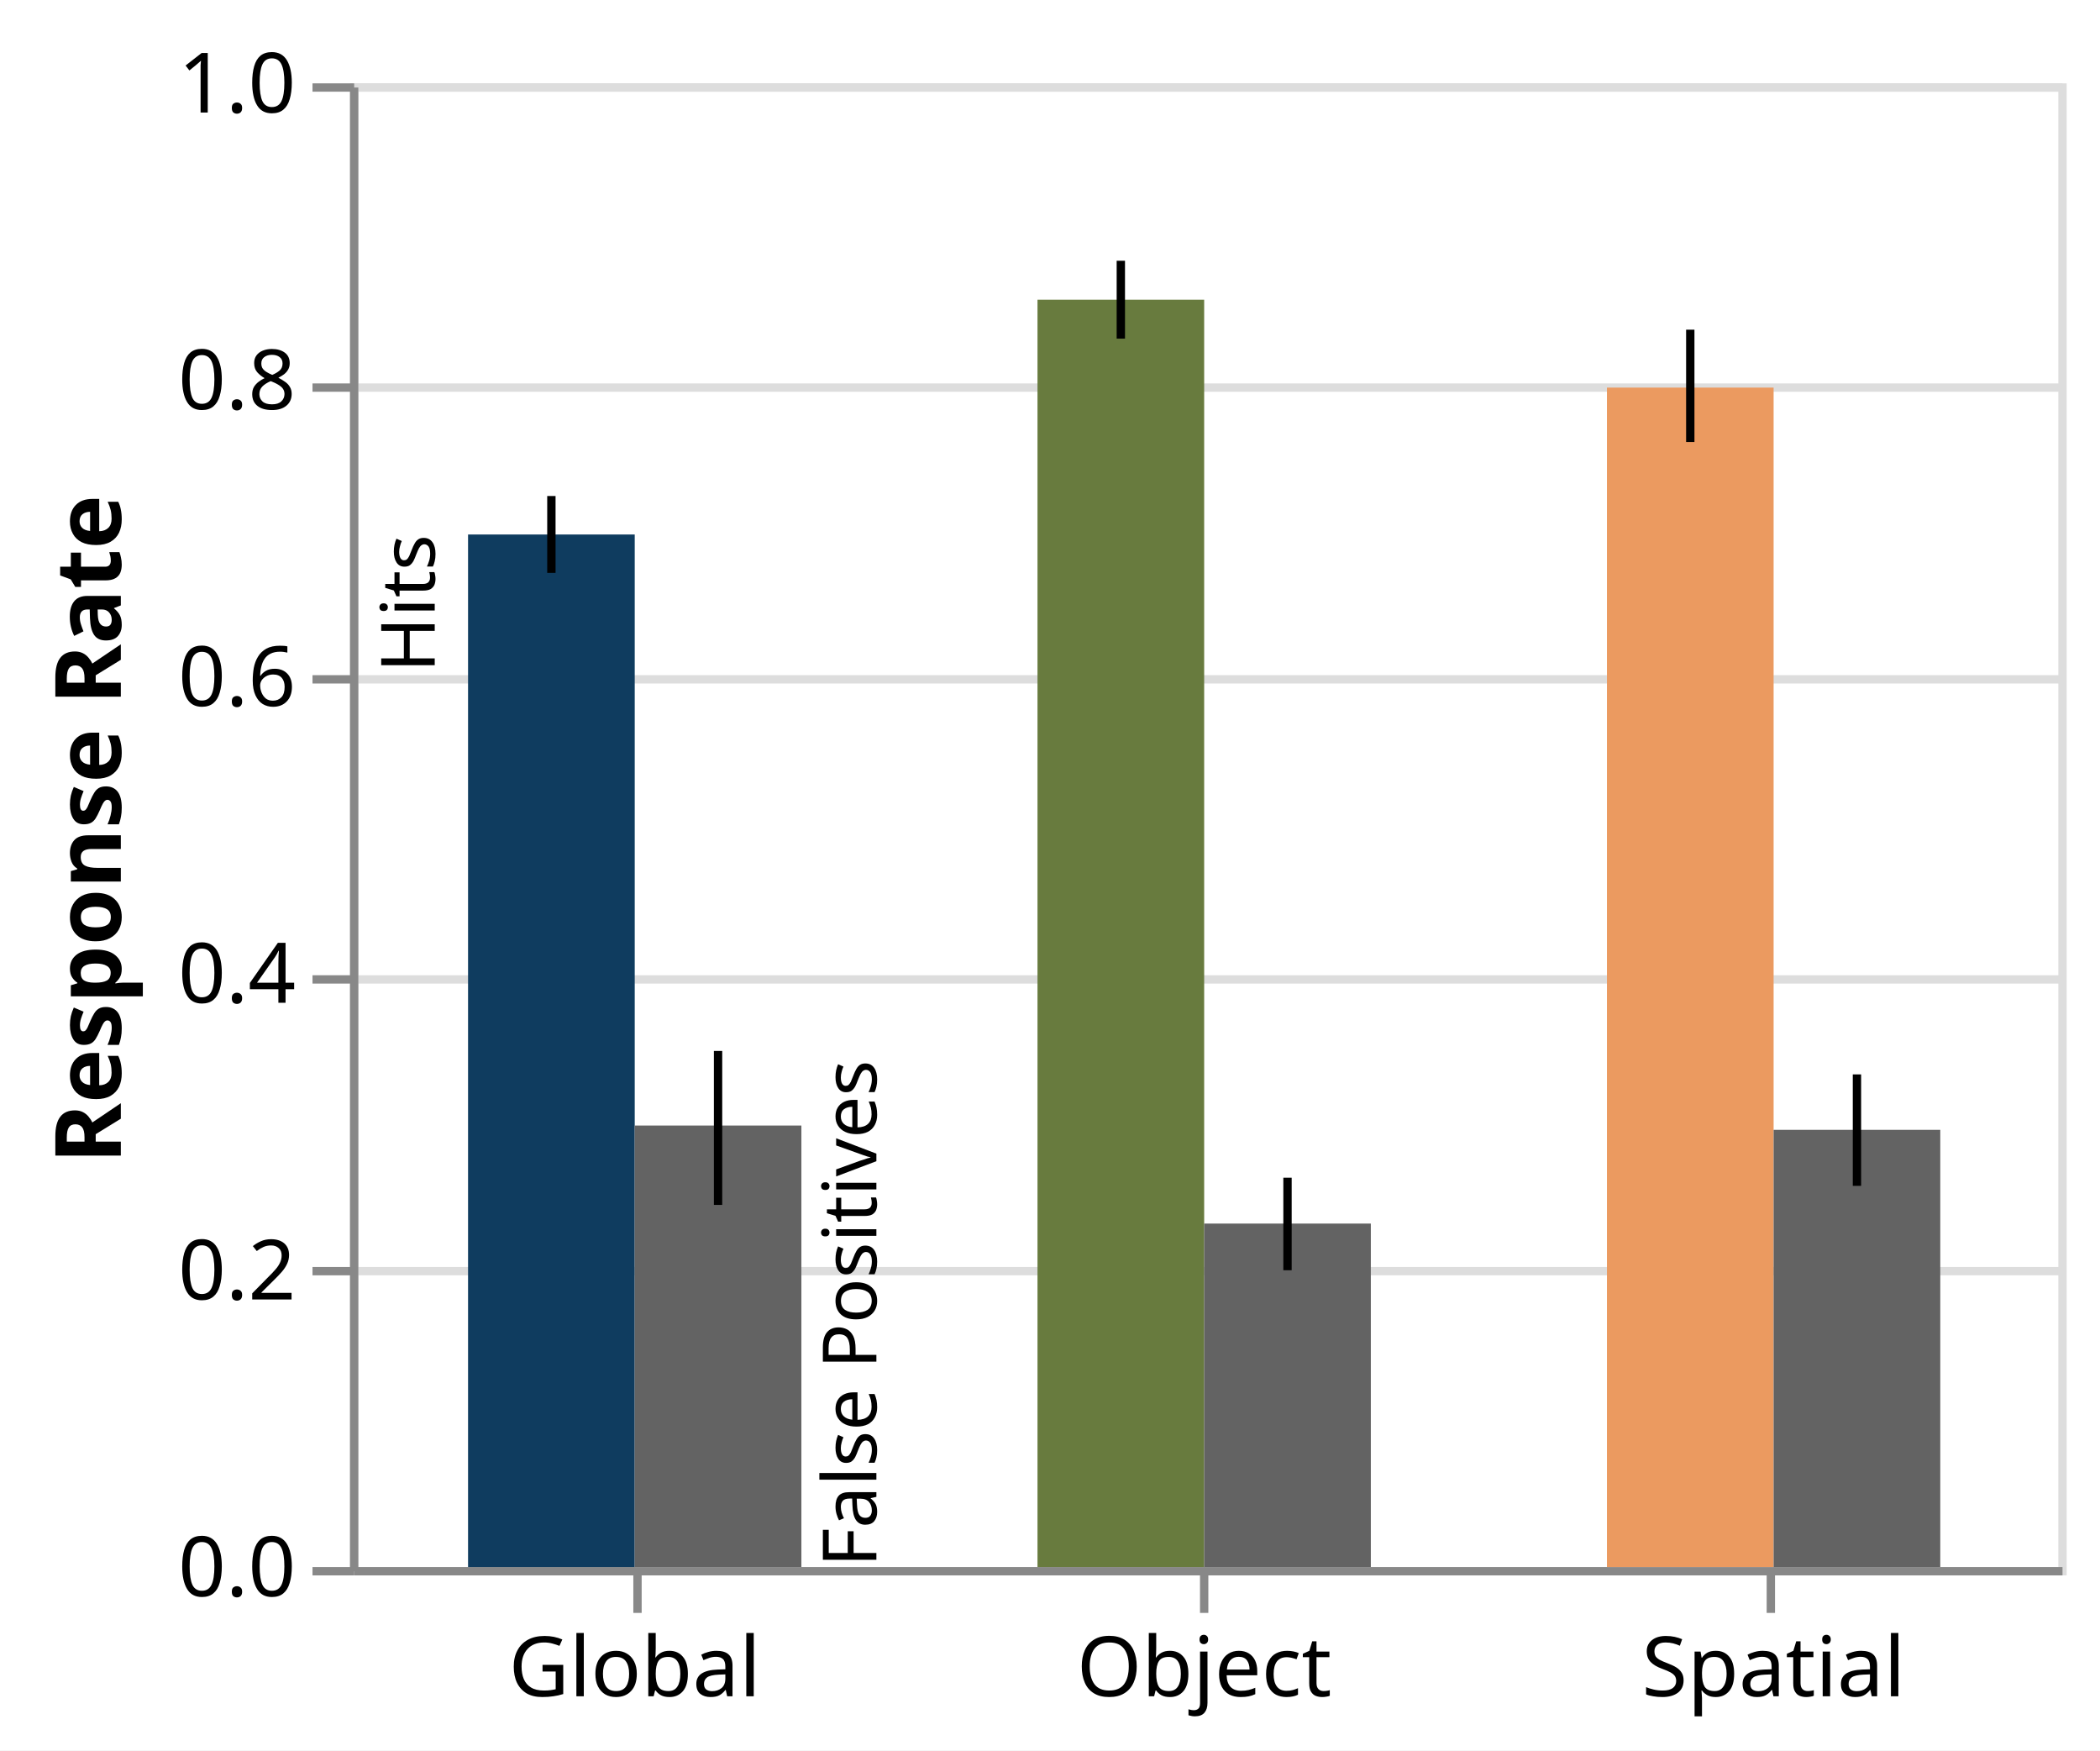
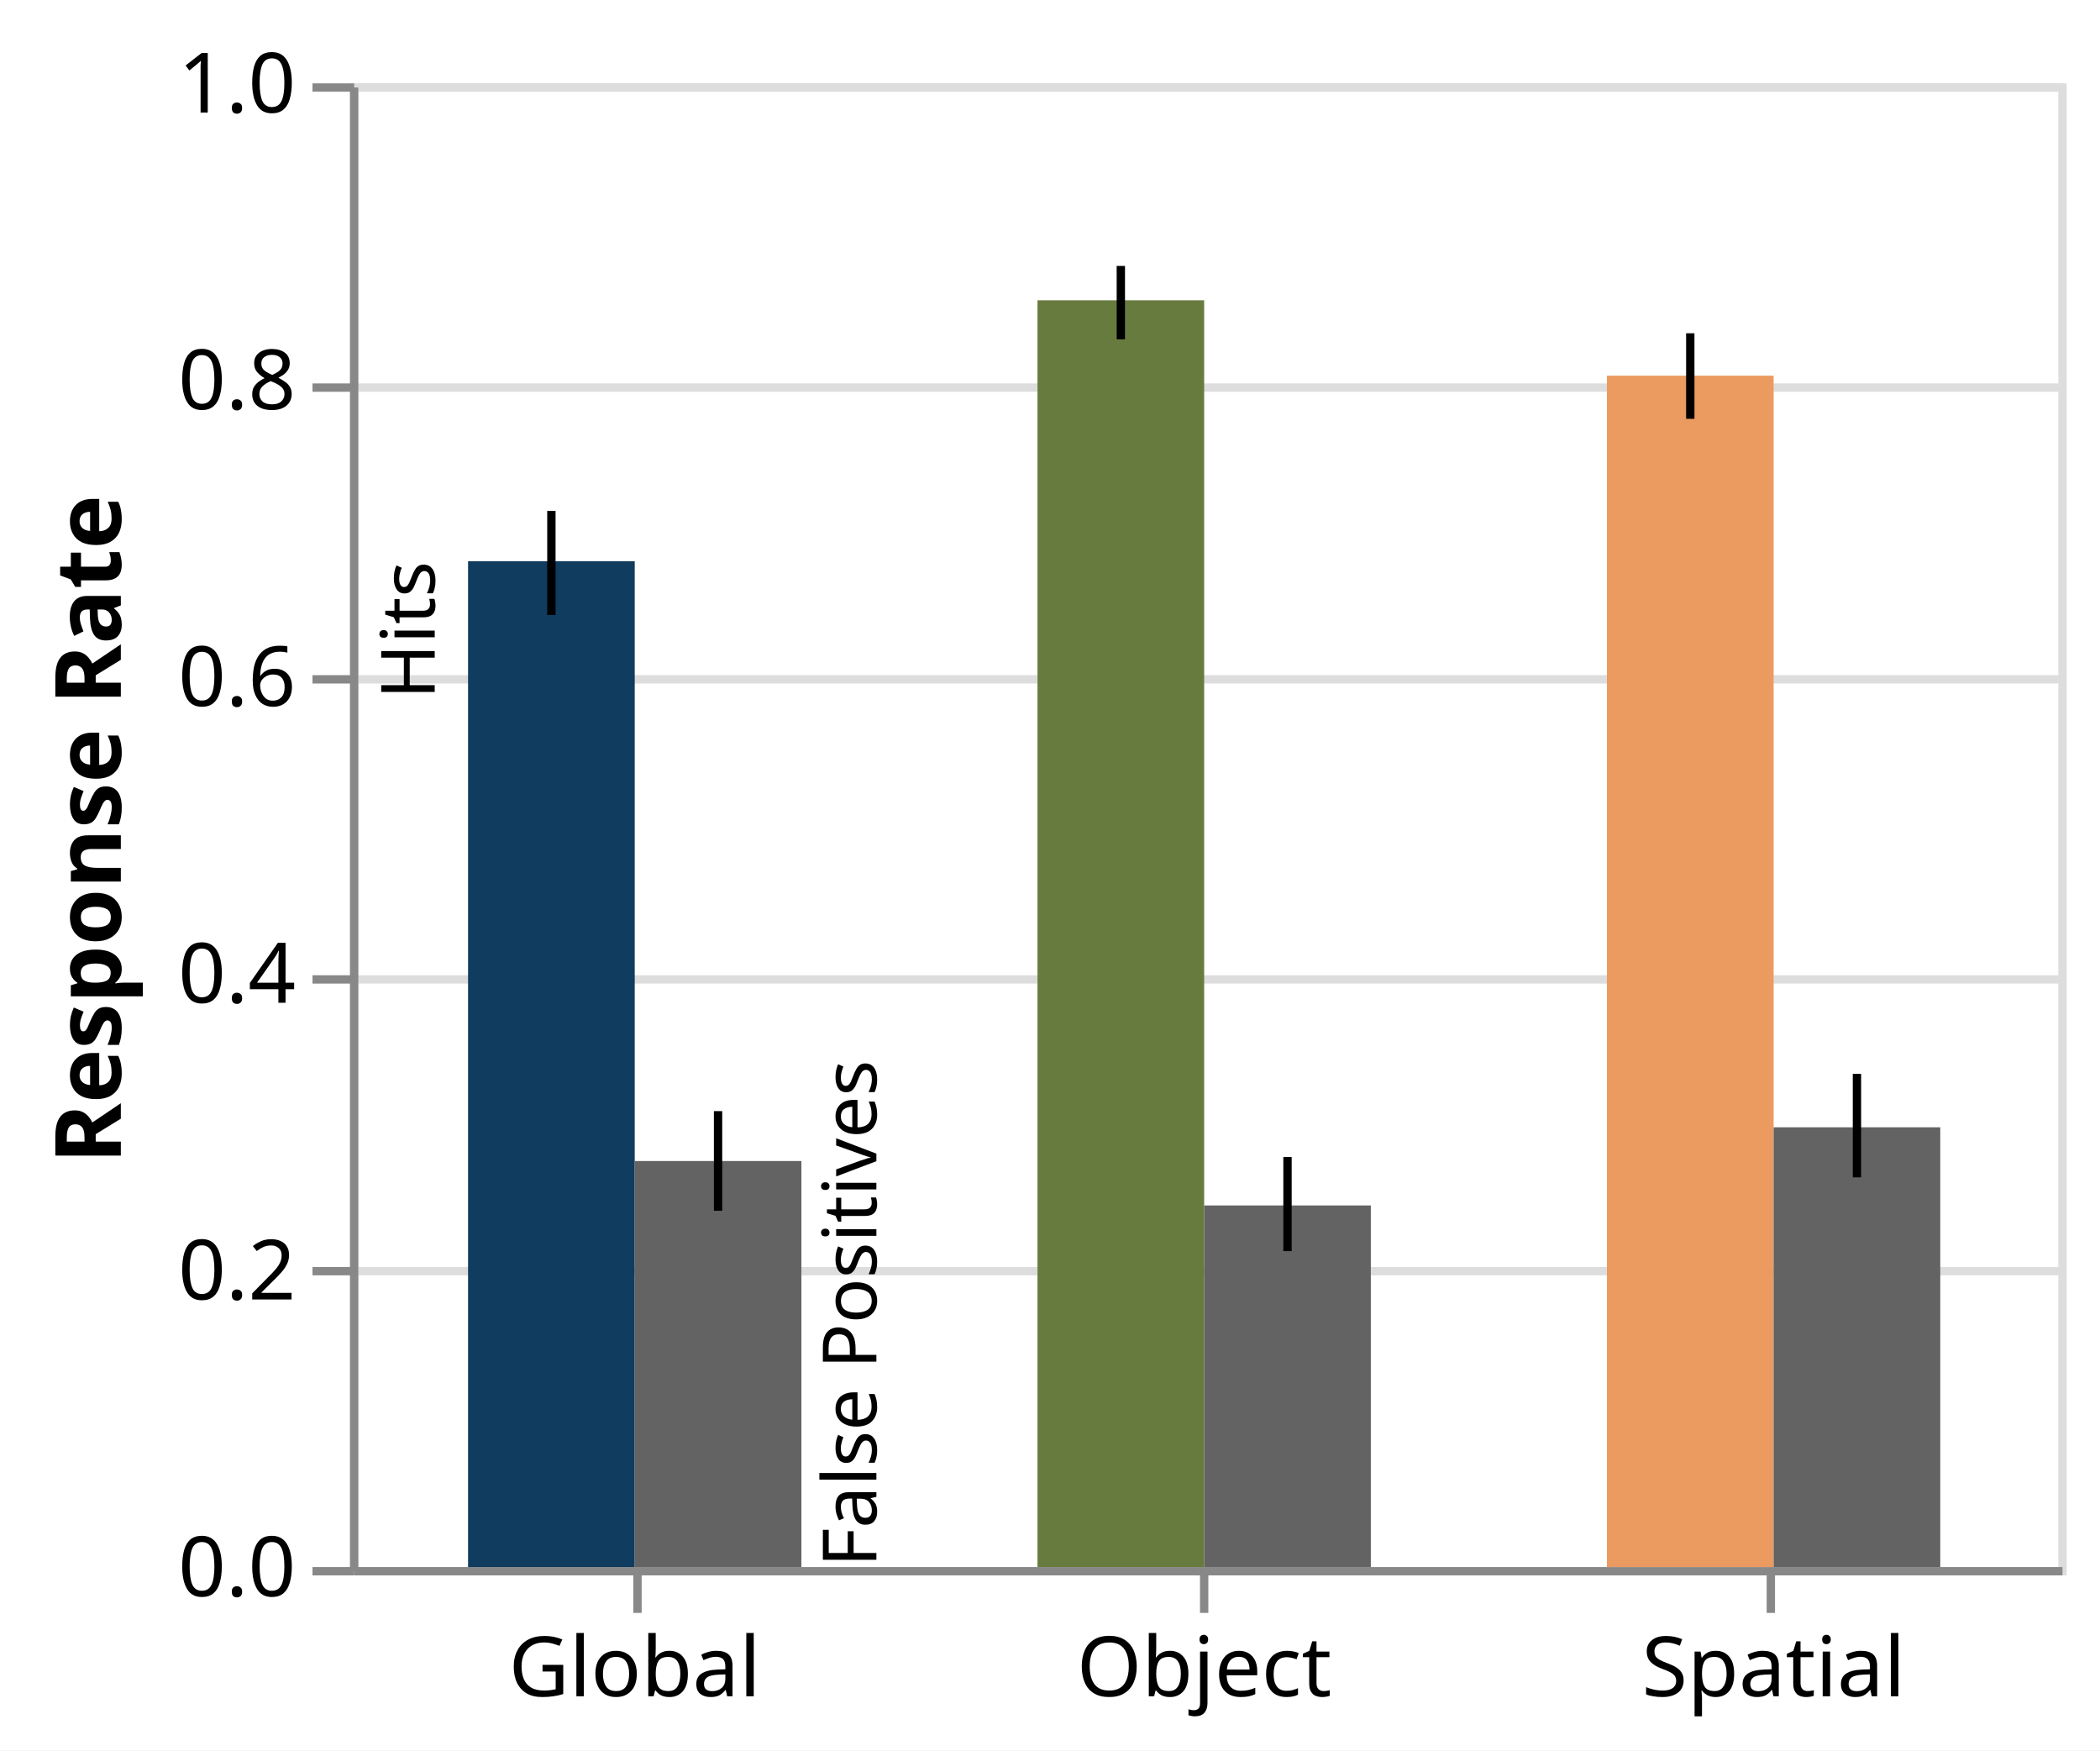
<svg xmlns="http://www.w3.org/2000/svg" class="marks" width="252" height="210" viewBox="0 0 252 210" version="1.1">
  <rect width="252" height="210" fill="white" />
  <g fill="none" stroke-miterlimit="10" transform="translate(42,10)">
    <g class="mark-group role-frame root" role="graphics-object" aria-roledescription="group mark container">
      <g transform="translate(0,0)">
        <path class="background" aria-hidden="true" d="M0.5,0.5h205v178h-205Z" stroke="#ddd" />
        <g>
          <g class="mark-group role-axis" aria-hidden="true">
            <g transform="translate(0.5,0.5)">
              <path class="background" aria-hidden="true" d="M0,0h0v0h0Z" pointer-events="none" />
              <g>
                <g class="mark-rule role-axis-grid" pointer-events="none">
                  <line transform="translate(0,178)" x2="205" y2="0" stroke="#ddd" stroke-width="1" opacity="1" />
                  <line transform="translate(0,142)" x2="205" y2="0" stroke="#ddd" stroke-width="1" opacity="1" />
                  <line transform="translate(0,107)" x2="205" y2="0" stroke="#ddd" stroke-width="1" opacity="1" />
                  <line transform="translate(0,71)" x2="205" y2="0" stroke="#ddd" stroke-width="1" opacity="1" />
                  <line transform="translate(0,36)" x2="205" y2="0" stroke="#ddd" stroke-width="1" opacity="1" />
                  <line transform="translate(0,0)" x2="205" y2="0" stroke="#ddd" stroke-width="1" opacity="1" />
                </g>
              </g>
              <path class="foreground" aria-hidden="true" d="" pointer-events="none" display="none" />
            </g>
          </g>
          <g class="mark-group role-axis" role="graphics-symbol" aria-roledescription="axis" aria-label="X-axis for a discrete scale with 3 values: global, object, spatial">
            <g transform="translate(0.5,178.5)">
              <path class="background" aria-hidden="true" d="M0,0h0v0h0Z" pointer-events="none" />
              <g>
                <g class="mark-rule role-axis-tick" pointer-events="none">
                  <line transform="translate(34,0)" x2="0" y2="5" stroke="#888" stroke-width="1" opacity="1" />
                  <line transform="translate(102,0)" x2="0" y2="5" stroke="#888" stroke-width="1" opacity="1" />
                  <line transform="translate(170,0)" x2="0" y2="5" stroke="#888" stroke-width="1" opacity="1" />
                </g>
                <g class="mark-text role-axis-label" pointer-events="none">
                  <text text-anchor="middle" transform="translate(33.66667,15)" font-family="sans-serif" font-size="10px" fill="#000" opacity="1">Global</text>
                  <text text-anchor="middle" transform="translate(102,15)" font-family="sans-serif" font-size="10px" fill="#000" opacity="1">Object</text>
                  <text text-anchor="middle" transform="translate(170.3333,15)" font-family="sans-serif" font-size="10px" fill="#000" opacity="1">Spatial</text>
                </g>
                <g class="mark-rule role-axis-domain" pointer-events="none">
                  <line transform="translate(0,0)" x2="205" y2="0" stroke="#888" stroke-width="1" opacity="1" />
                </g>
              </g>
              <path class="foreground" aria-hidden="true" d="" pointer-events="none" display="none" />
            </g>
          </g>
          <g class="mark-group role-axis" role="graphics-symbol" aria-roledescription="axis" aria-label="Y-axis titled 'Response Rate' for a linear scale with values from 0.0 to 1.0">
            <g transform="translate(0.5,0.5)">
              <path class="background" aria-hidden="true" d="M0,0h0v0h0Z" pointer-events="none" />
              <g>
                <g class="mark-rule role-axis-tick" pointer-events="none">
                  <line transform="translate(0,178)" x2="-5" y2="0" stroke="#888" stroke-width="1" opacity="1" />
                  <line transform="translate(0,142)" x2="-5" y2="0" stroke="#888" stroke-width="1" opacity="1" />
                  <line transform="translate(0,107)" x2="-5" y2="0" stroke="#888" stroke-width="1" opacity="1" />
                  <line transform="translate(0,71)" x2="-5" y2="0" stroke="#888" stroke-width="1" opacity="1" />
                  <line transform="translate(0,36)" x2="-5" y2="0" stroke="#888" stroke-width="1" opacity="1" />
                  <line transform="translate(0,0)" x2="-5" y2="0" stroke="#888" stroke-width="1" opacity="1" />
                </g>
                <g class="mark-text role-axis-label" pointer-events="none">
                  <text text-anchor="end" transform="translate(-7,181)" font-family="sans-serif" font-size="10px" fill="#000" opacity="1">0.0</text>
                  <text text-anchor="end" transform="translate(-7,145.4)" font-family="sans-serif" font-size="10px" fill="#000" opacity="1">0.2</text>
                  <text text-anchor="end" transform="translate(-7,109.8)" font-family="sans-serif" font-size="10px" fill="#000" opacity="1">0.4</text>
                  <text text-anchor="end" transform="translate(-7,74.2)" font-family="sans-serif" font-size="10px" fill="#000" opacity="1">0.6</text>
                  <text text-anchor="end" transform="translate(-7,38.6)" font-family="sans-serif" font-size="10px" fill="#000" opacity="1">0.8</text>
                  <text text-anchor="end" transform="translate(-7,3)" font-family="sans-serif" font-size="10px" fill="#000" opacity="1">1.0</text>
                </g>
                <g class="mark-rule role-axis-domain" pointer-events="none">
                  <line transform="translate(0,178)" x2="0" y2="-178" stroke="#888" stroke-width="1" opacity="1" />
                </g>
                <g class="mark-text role-axis-title" pointer-events="none">
                  <text text-anchor="middle" transform="translate(-26,89) rotate(-90) translate(0,-2)" font-family="sans-serif" font-size="11px" font-weight="bold" fill="#000" opacity="1">Response Rate</text>
                </g>
              </g>
              <path class="foreground" aria-hidden="true" d="" pointer-events="none" display="none" />
            </g>
          </g>
          <g class="mark-rect role-mark layer_0_marks" role="graphics-object" aria-roledescription="rect mark container">
-             <path aria-label=": global; Response Rate: 0.695934139785; condition: global" role="graphics-symbol" aria-roledescription="bar" d="M14.167,54.124h20v123.876h-20Z" fill="#0F3C5F" />
-             <path aria-label=": spatial; Response Rate: 0.794946236559; condition: spatial" role="graphics-symbol" aria-roledescription="bar" d="M150.833,36.5h20v141.5h-20Z" fill="#EB9A60" />
-             <path aria-label=": object; Response Rate: 0.854193548387; condition: object" role="graphics-symbol" aria-roledescription="bar" d="M82.5,25.954h20v152.046h-20Z" fill="#687B3E" />
+             <path aria-label=": global; Response Rate: 0.677899961564; condition: global" role="graphics-symbol" aria-roledescription="bar" d="M14.167,57.334h20v120.666h-20Z" fill="#0F3C5F" />
+             <path aria-label=": object; Response Rate: 0.853793175752; condition: object" role="graphics-symbol" aria-roledescription="bar" d="M82.5,26.025h20v151.975h-20Z" fill="#687B3E" />
+             <path aria-label=": spatial; Response Rate: 0.802978086818; condition: spatial" role="graphics-symbol" aria-roledescription="bar" d="M150.833,35.07h20v142.93h-20Z" fill="#EB9A60" />
          </g>
          <g class="mark-rect role-mark layer_1_marks" role="graphics-object" aria-roledescription="rect mark container">
-             <path aria-label=": global; Mean of prop: 0.297580645161" role="graphics-symbol" aria-roledescription="bar" d="M34.167,125.031h20v52.969h-20Z" fill="#636363" />
-             <path aria-label=": spatial; Mean of prop: 0.294677419355" role="graphics-symbol" aria-roledescription="bar" d="M170.833,125.547h20v52.453h-20Z" fill="#636363" />
-             <path aria-label=": object; Mean of prop: 0.231505376344" role="graphics-symbol" aria-roledescription="bar" d="M102.5,136.792h20v41.208h-20Z" fill="#636363" />
+             <path aria-label=": global; Mean of prop: 0.273664491192" role="graphics-symbol" aria-roledescription="bar" d="M34.167,129.288h20v48.712h-20Z" fill="#636363" />
+             <path aria-label=": object; Mean of prop: 0.243724131748" role="graphics-symbol" aria-roledescription="bar" d="M102.5,134.617h20v43.383h-20Z" fill="#636363" />
+             <path aria-label=": spatial; Mean of prop: 0.296393253773" role="graphics-symbol" aria-roledescription="bar" d="M170.833,125.242h20v52.758h-20Z" fill="#636363" />
          </g>
          <g class="mark-rule role-mark layer_2_marks" role="graphics-object" aria-roledescription="rule mark container">
-             <line aria-label=": 0.670060483871; upper: 0.721875840054" role="graphics-symbol" aria-roledescription="rule mark" transform="translate(24.16667,58.72923)" x2="0" y2="-9.223" stroke="black" />
-             <line aria-label=": 0.75827688172; upper: 0.833978494624" role="graphics-symbol" aria-roledescription="rule mark" transform="translate(160.8333,43.02672)" x2="0" y2="-13.475" stroke="black" />
-             <line aria-label=": 0.827951612903; upper: 0.880430107527" role="graphics-symbol" aria-roledescription="rule mark" transform="translate(92.5,30.62461)" x2="0" y2="-9.341" stroke="black" />
+             <line aria-label=": 0.641695179612; upper: 0.711871841404" role="graphics-symbol" aria-roledescription="rule mark" transform="translate(24.16667,63.77826)" x2="0" y2="-12.491" stroke="black" />
+             <line aria-label=": 0.827492768702; upper: 0.876944123375" role="graphics-symbol" aria-roledescription="rule mark" transform="translate(92.5,30.70629)" x2="0" y2="-8.802" stroke="black" />
+             <line aria-label=": 0.773905877937; upper: 0.83156226486" role="graphics-symbol" aria-roledescription="rule mark" transform="translate(160.8333,40.24475)" x2="0" y2="-10.263" stroke="black" />
          </g>
          <g class="mark-rule role-mark layer_3_marks" role="graphics-object" aria-roledescription="rule mark container">
-             <line aria-label=": 0.244086021505; upper: 0.347849462366" role="graphics-symbol" aria-roledescription="rule mark" transform="translate(44.16667,134.5527)" x2="0" y2="-18.47" stroke="black" />
-             <line aria-label=": 0.256931451613; upper: 0.332043010753" role="graphics-symbol" aria-roledescription="rule mark" transform="translate(180.8333,132.2662)" x2="0" y2="-13.37" stroke="black" />
-             <line aria-label=": 0.200053763441; upper: 0.262422043011" role="graphics-symbol" aria-roledescription="rule mark" transform="translate(112.5,142.3904)" x2="0" y2="-11.102" stroke="black" />
+             <line aria-label=": 0.240146097201; upper: 0.307296253468" role="graphics-symbol" aria-roledescription="rule mark" transform="translate(44.16667,135.254)" x2="0" y2="-11.953" stroke="black" />
+             <line aria-label=": 0.212928761129; upper: 0.276368820889" role="graphics-symbol" aria-roledescription="rule mark" transform="translate(112.5,140.0987)" x2="0" y2="-11.292" stroke="black" />
+             <line aria-label=": 0.262651390983; upper: 0.332410030535" role="graphics-symbol" aria-roledescription="rule mark" transform="translate(180.8333,131.2481)" x2="0" y2="-12.417" stroke="black" />
          </g>
          <g class="mark-text role-mark layer_4_marks" role="graphics-object" aria-roledescription="text mark container">
-             <text aria-label=": global; Mean of prop: 0.695934139785" role="graphics-symbol" aria-roledescription="text mark" text-anchor="end" transform="translate(34.16667,54.12372) rotate(-90) translate(0,-24)" font-family="sans-serif" font-size="9px" fill="black">Hits</text>
+             <text aria-label=": global; Mean of prop: 0.677899961564" role="graphics-symbol" aria-roledescription="text mark" text-anchor="end" transform="translate(34.16667,57.33381) rotate(-90) translate(0,-24)" font-family="sans-serif" font-size="9px" fill="black">Hits</text>
          </g>
          <g class="mark-text role-mark layer_5_marks" role="graphics-object" aria-roledescription="text mark container">
            <text aria-label=": global" role="graphics-symbol" aria-roledescription="text mark" text-anchor="start" transform="translate(34.16667,178) rotate(-90) translate(0,29)" font-family="sans-serif" font-size="9px" fill="black">False Positives</text>
          </g>
        </g>
        <path class="foreground" aria-hidden="true" d="" display="none" />
      </g>
    </g>
  </g>
</svg>
